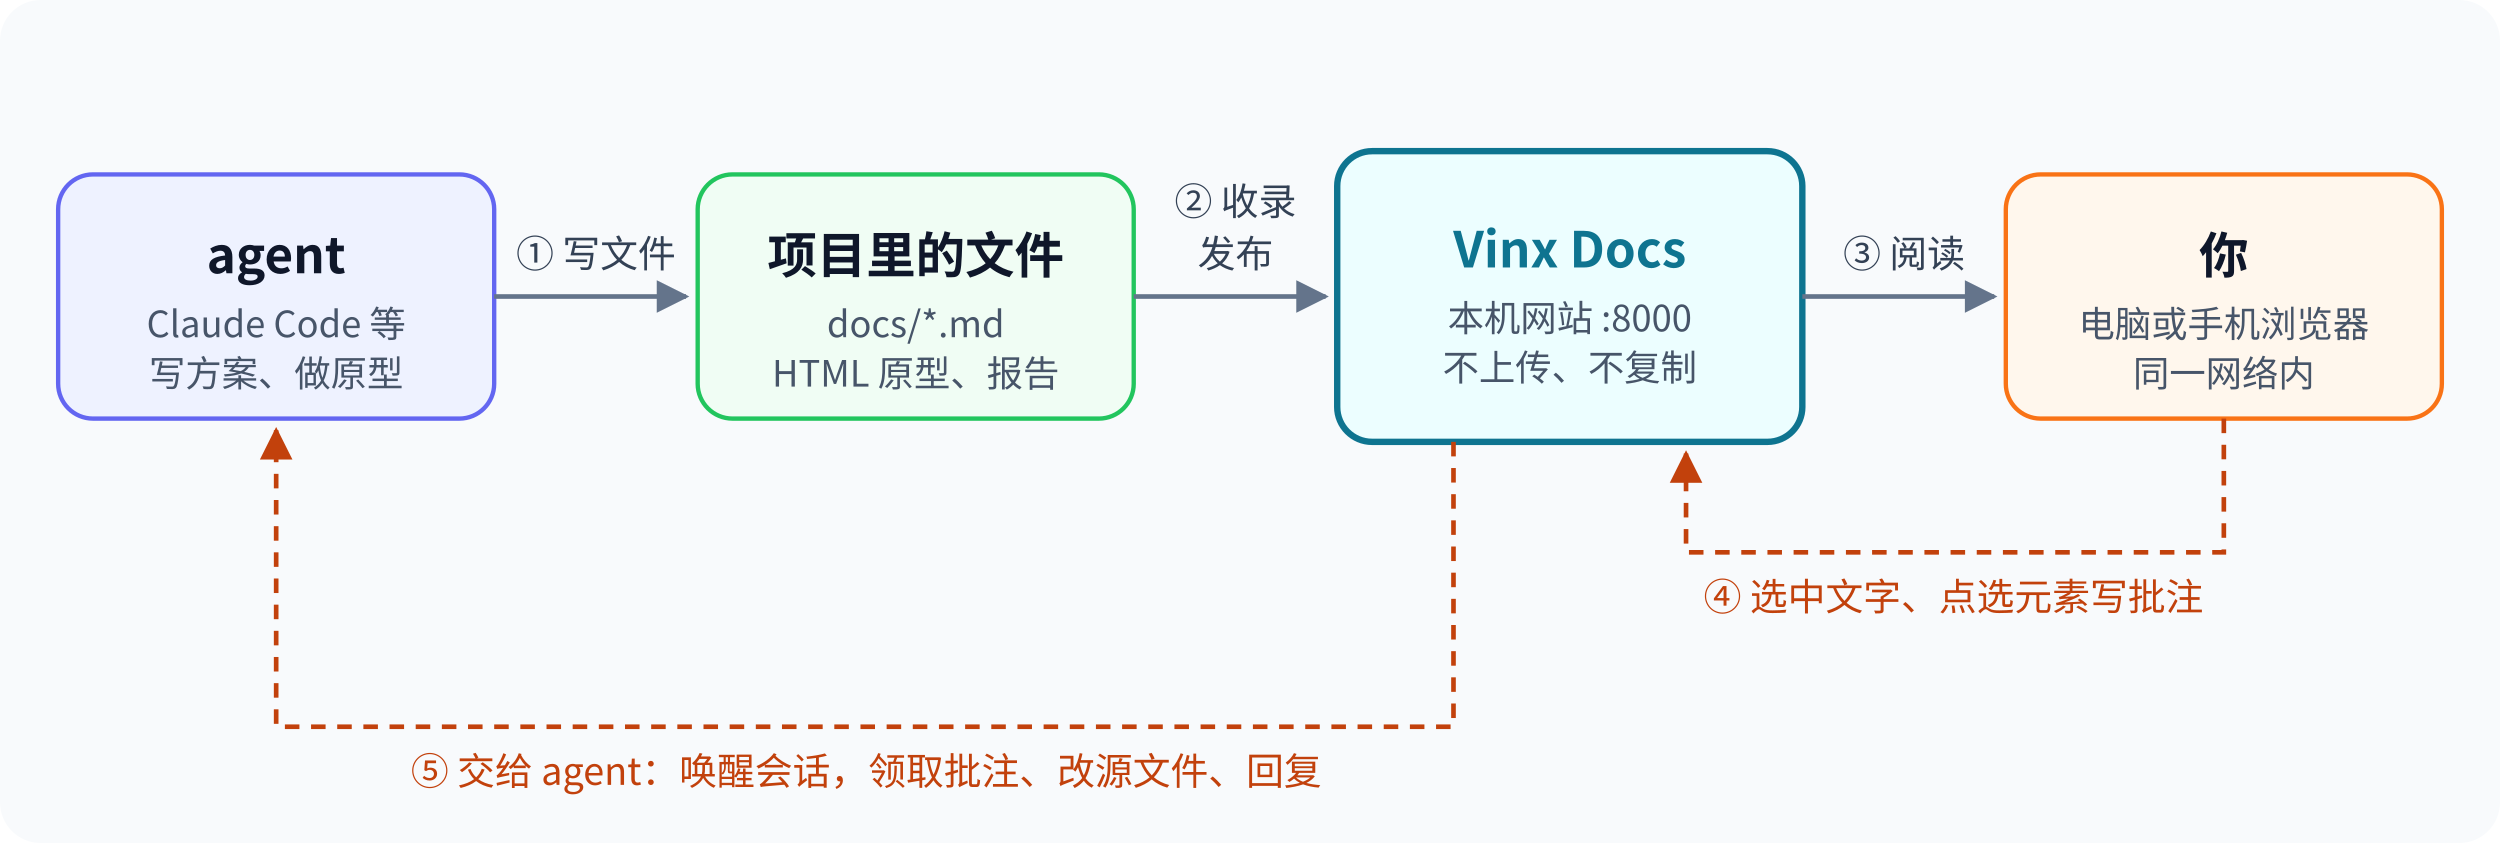
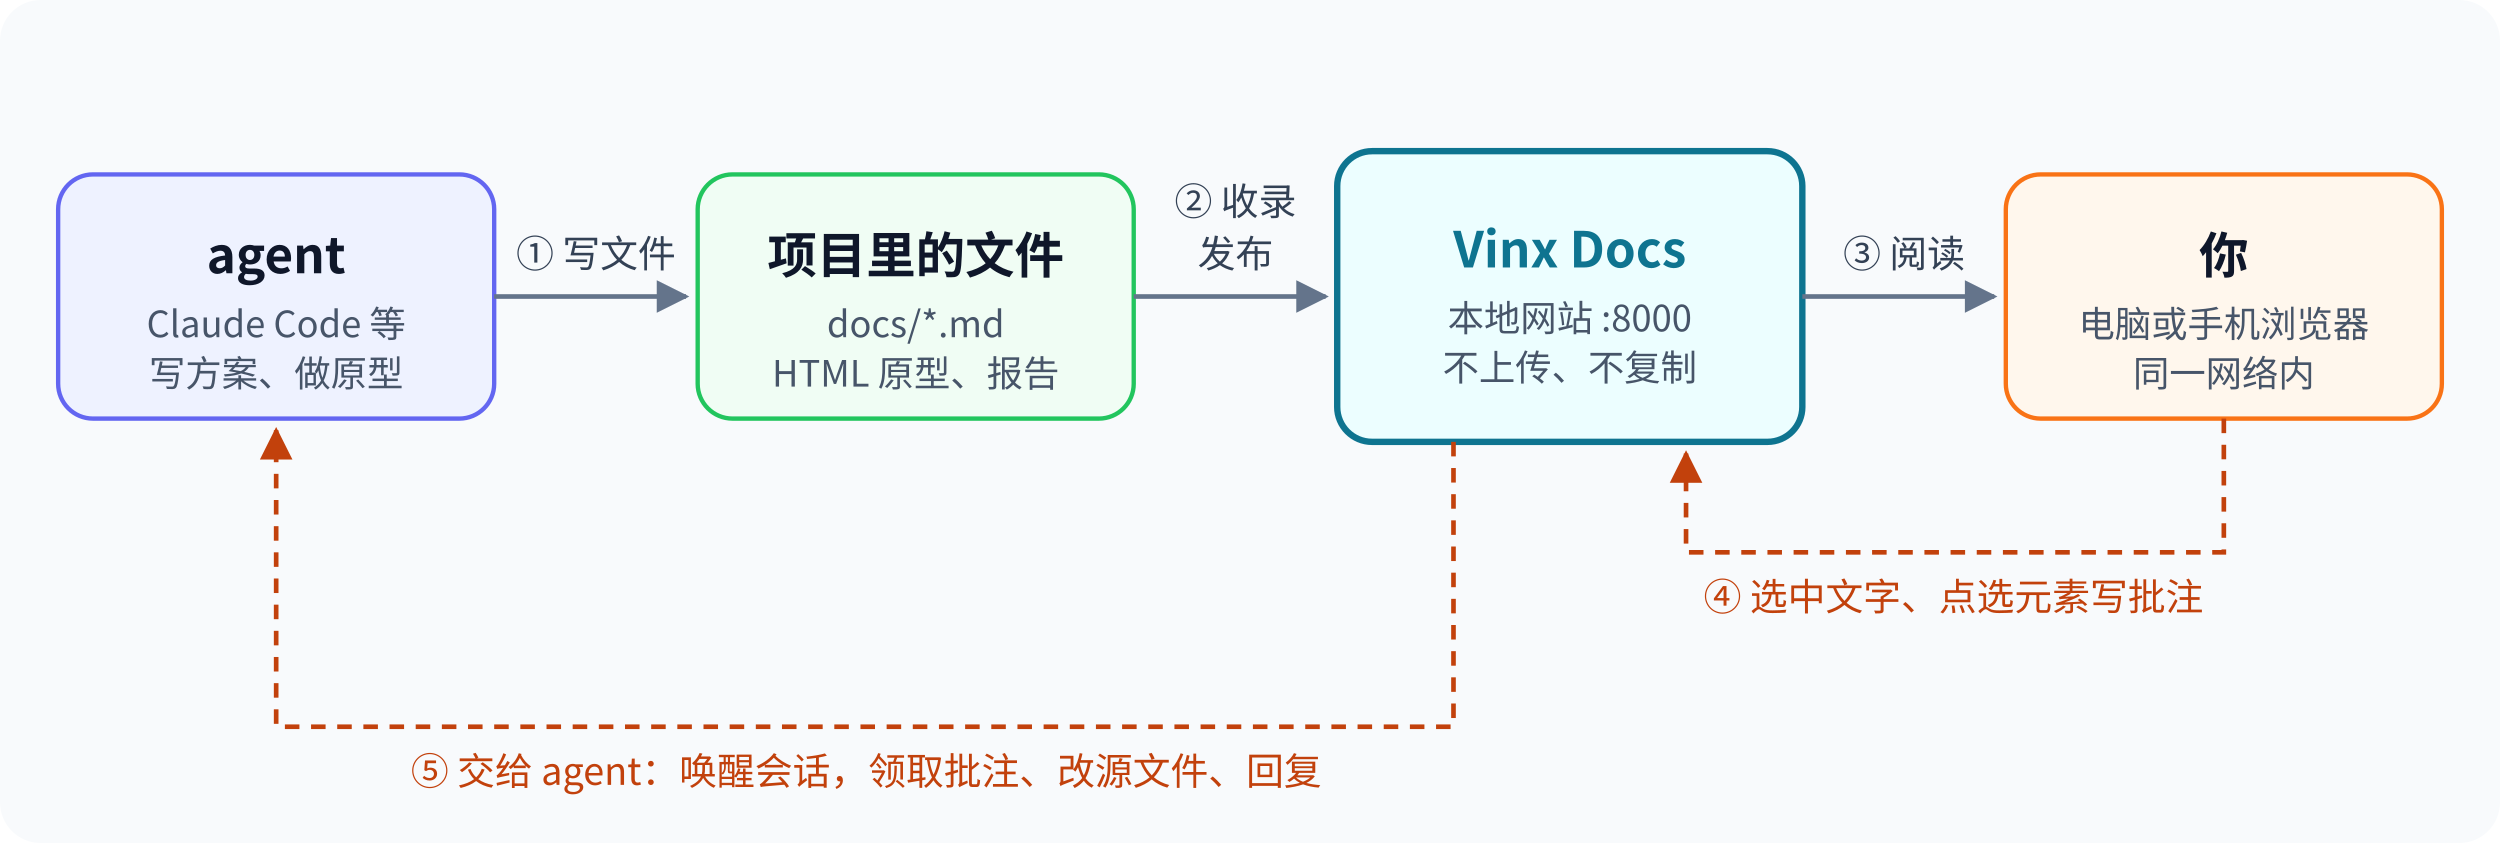
<svg xmlns="http://www.w3.org/2000/svg" viewBox="0 0 860 290" width="860" height="290" role="img" aria-label="Vinx Docs 工作流程：agent 写文档和页面，Vinx Docs 收录和发布，你阅读并批注，批注交回 agent 修改">
  <defs>
    <marker id="arrow" viewBox="0 0 10 10" refX="9" refY="5" markerWidth="7" markerHeight="7" orient="auto-start-reverse">
      <path d="M0 0L10 5L0 10z" fill="#64748b" />
    </marker>
    <marker id="arrow-back" viewBox="0 0 10 10" refX="9" refY="5" markerWidth="7" markerHeight="7" orient="auto-start-reverse">
      <path d="M0 0L10 5L0 10z" fill="#c2410c" />
    </marker>
    <style>
      text { font-family: system-ui, -apple-system, "PingFang SC", "Microsoft YaHei", "Noto Sans CJK SC", sans-serif; }
      .title { font-size: 17px; font-weight: 600; fill: #0f172a; }
      .sub { font-size: 12.5px; fill: #475569; }
      .edge { font-size: 13px; fill: #334155; }
      .back { font-size: 13px; fill: #c2410c; }
      .line { stroke: #64748b; stroke-width: 1.6; fill: none; }
      .line-back { stroke: #c2410c; stroke-width: 1.6; fill: none; stroke-dasharray: 5 4; }
    </style>
  </defs>
  <rect width="860" height="290" rx="14" fill="#f8fafc" />
  <rect x="20" y="60" width="150" height="84" rx="12" fill="#eef2ff" stroke="#6366f1" stroke-width="1.5" />
  <text x="95" y="94" text-anchor="middle" class="title">agent</text>
  <text x="95" y="116" text-anchor="middle" class="sub">Claude Code 等</text>
  <text x="95" y="133" text-anchor="middle" class="sub">写方案、做原型</text>
  <rect x="240" y="60" width="150" height="84" rx="12" fill="#f0fdf4" stroke="#22c55e" stroke-width="1.5" />
  <text x="315" y="94" text-anchor="middle" class="title">项目里的文件</text>
  <text x="315" y="116" text-anchor="middle" class="sub">docs/*.md</text>
  <text x="315" y="133" text-anchor="middle" class="sub">HTML 原型、报告</text>
  <rect x="460" y="52" width="160" height="100" rx="12" fill="#ecfeff" stroke="#0e7490" stroke-width="2.2" />
  <text x="540" y="92" text-anchor="middle" class="title" style="fill:#0e7490">Vinx Docs</text>
-   <text x="540" y="114" text-anchor="middle" class="sub">本机网站 :8000</text>
+   <text x="540" y="114" text-anchor="middle" class="sub">本地网站 :8000</text>
  <text x="540" y="131" text-anchor="middle" class="sub">不上传、不复制</text>
  <rect x="690" y="60" width="150" height="84" rx="12" fill="#fff7ed" stroke="#f97316" stroke-width="1.5" />
  <text x="765" y="94" text-anchor="middle" class="title">你</text>
  <text x="765" y="116" text-anchor="middle" class="sub">电脑或手机浏览器</text>
  <text x="765" y="133" text-anchor="middle" class="sub">同一网络内</text>
  <path d="M170 102H236" class="line" marker-end="url(#arrow)" />
  <text x="205" y="92" text-anchor="middle" class="edge">① 写文件</text>
  <path d="M390 102H456" class="line" marker-end="url(#arrow)" />
  <text x="425" y="74" text-anchor="middle" class="edge">② 收录</text>
  <text x="425" y="92" text-anchor="middle" class="edge">发布</text>
  <path d="M620 102H686" class="line" marker-end="url(#arrow)" />
  <text x="655" y="92" text-anchor="middle" class="edge">③ 阅读</text>
  <path d="M765 144V190H580V156" class="line-back" marker-end="url(#arrow-back)" />
  <text x="672" y="210" text-anchor="middle" class="back">④ 选中文字、点选元素写批注</text>
  <path d="M500 152V250H95V148" class="line-back" marker-end="url(#arrow-back)" />
  <text x="298" y="270" text-anchor="middle" class="back">⑤ 交给 agent：唤醒会话，领取批注、改源文件、回复</text>
</svg>
